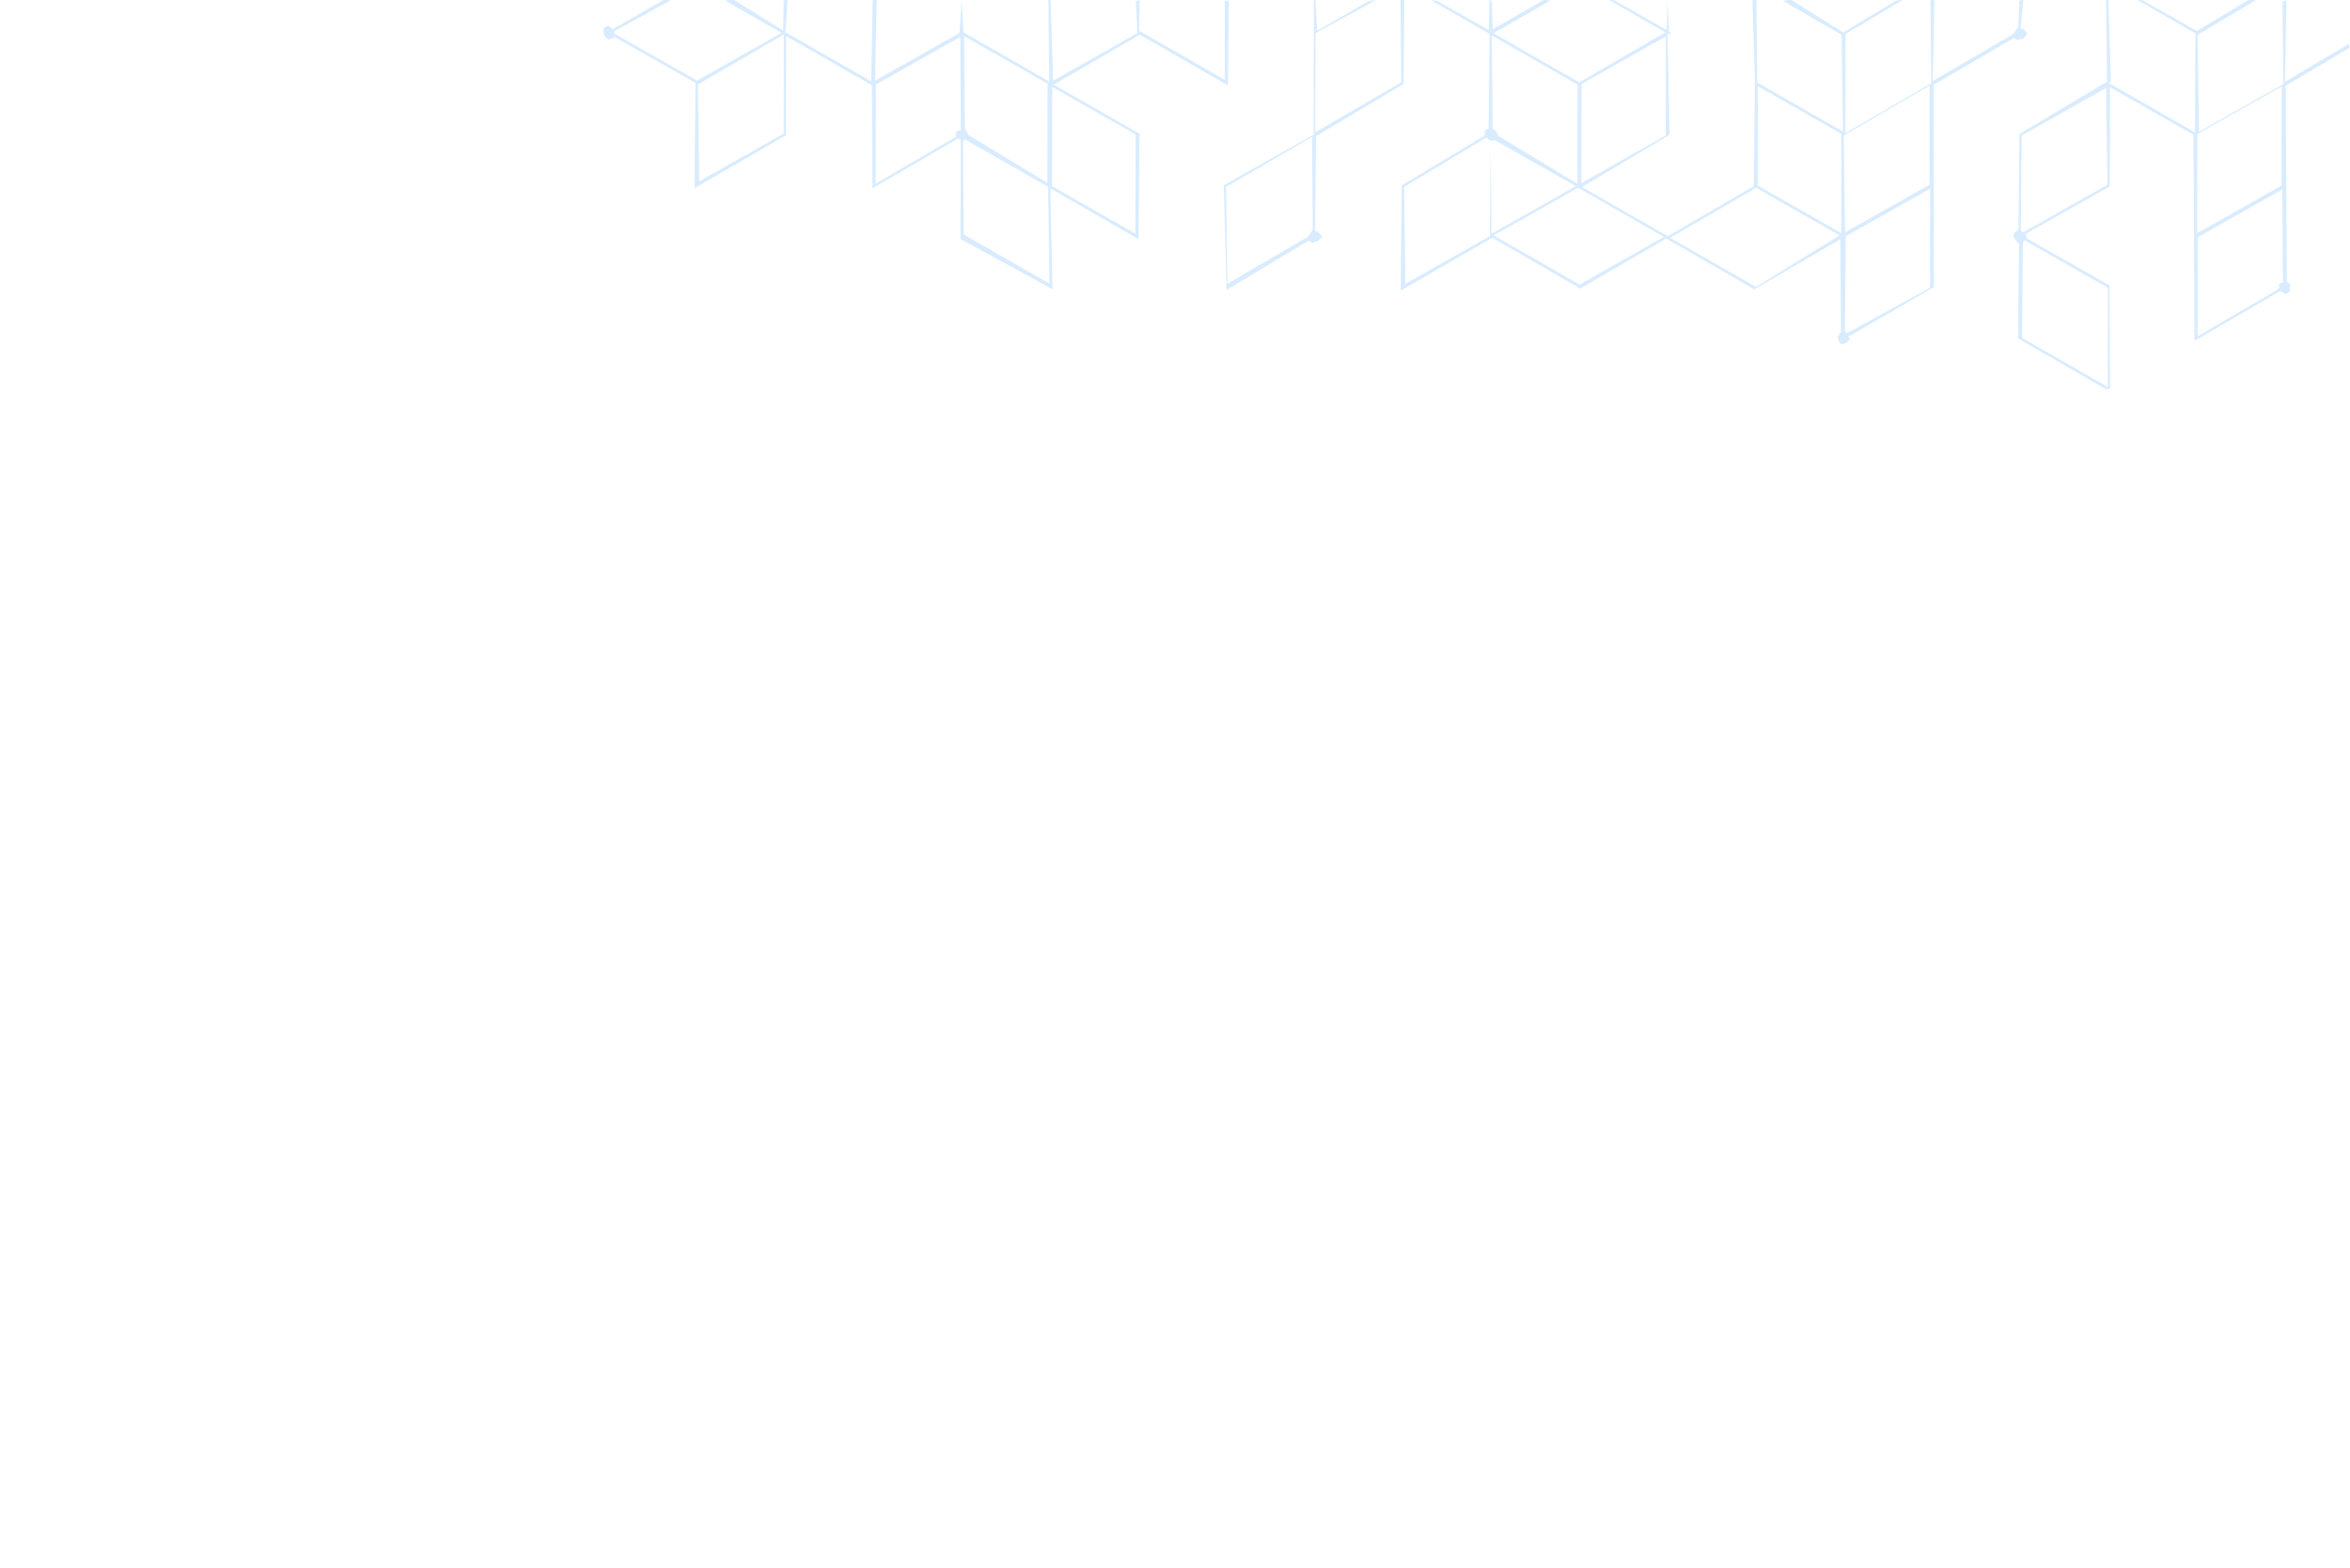
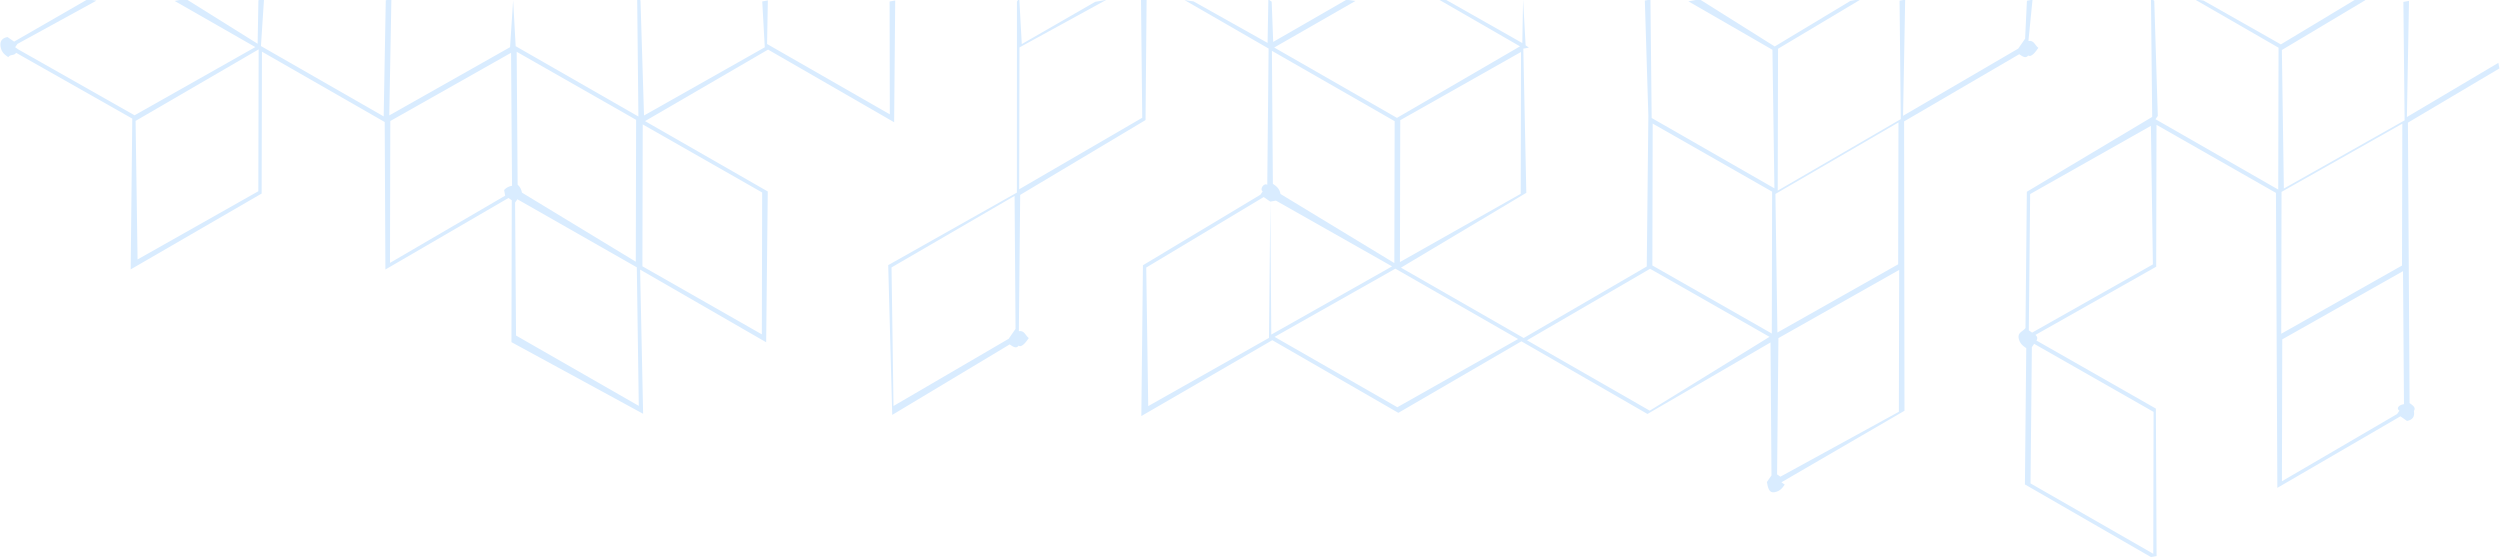
- <svg xmlns="http://www.w3.org/2000/svg" width="100%" height="100%" viewBox="0 0 3125 2084" version="1.1" xml:space="preserve" style="fill-rule:evenodd;clip-rule:evenodd;stroke-linejoin:round;stroke-miterlimit:2;">
-   <g transform="matrix(4.16667,0,0,4.16667,0,0)">
-     <g transform="matrix(511.557,-738.228,-738.228,-511.557,127.835,607)">
-       <g id="OBJECTS">
-         <path d="M0.936,-0.165L0.912,-0.182L0.881,-0.167L0.909,-0.147L0.931,-0.157L0.93,-0.155L0.91,-0.146L0.908,-0.124L0.907,-0.122L0.909,-0.146L0.88,-0.166L0.877,-0.131L0.878,-0.131L0.878,-0.131L0.901,-0.114L0.901,-0.113L0.877,-0.13L0.844,-0.115L0.816,-0.134C0.815,-0.134 0.814,-0.133 0.813,-0.134C0.812,-0.135 0.812,-0.136 0.812,-0.137L0.784,-0.156L0.787,-0.192L0.788,-0.193L0.818,-0.172L0.815,-0.138C0.815,-0.138 0.815,-0.138 0.815,-0.138C0.816,-0.138 0.816,-0.137 0.816,-0.137L0.847,-0.152L0.876,-0.132L0.879,-0.166L0.819,-0.208L0.851,-0.223C0.851,-0.224 0.851,-0.224 0.851,-0.225C0.852,-0.226 0.853,-0.226 0.854,-0.225C0.855,-0.225 0.855,-0.224 0.855,-0.223L0.912,-0.183L0.936,-0.194L0.937,-0.193L0.913,-0.182L0.937,-0.166L0.936,-0.165ZM0.88,-0.167L0.911,-0.182L0.882,-0.202L0.851,-0.187L0.88,-0.167ZM0.816,-0.135L0.844,-0.116L0.875,-0.131L0.847,-0.151L0.816,-0.136C0.816,-0.136 0.816,-0.135 0.816,-0.135ZM0.85,-0.188L0.881,-0.203L0.854,-0.222C0.853,-0.221 0.852,-0.221 0.852,-0.222C0.851,-0.222 0.851,-0.222 0.851,-0.222L0.821,-0.208L0.85,-0.188ZM0.785,-0.157L0.813,-0.138C0.813,-0.138 0.813,-0.138 0.814,-0.138L0.817,-0.172L0.788,-0.192L0.785,-0.157ZM0.883,-0.088L0.875,-0.093C0.874,-0.093 0.873,-0.093 0.872,-0.093C0.872,-0.093 0.872,-0.093 0.872,-0.093L0.842,-0.079L0.866,-0.063L0.865,-0.062L0.841,-0.079L0.809,-0.064L0.838,-0.044L0.86,-0.054L0.858,-0.052L0.838,-0.043L0.837,-0.021L0.835,-0.019L0.837,-0.043L0.809,-0.063L0.806,-0.028L0.83,-0.011L0.829,-0.01L0.806,-0.027L0.806,-0.027L0.775,-0.048L0.743,-0.033L0.74,0.002L0.773,-0.013L0.802,0.008L0.803,0.007L0.803,0.008L0.812,0.015L0.812,0.015L0.803,0.009L0.801,0.031L0.8,0.033L0.802,0.009L0.77,0.024L0.767,0.059L0.788,0.049L0.787,0.051L0.768,0.06L0.776,0.066L0.776,0.067L0.767,0.061L0.765,0.082L0.764,0.084L0.766,0.06L0.738,0.041C0.738,0.042 0.736,0.042 0.736,0.041C0.735,0.041 0.735,0.041 0.735,0.041L0.704,0.055L0.673,0.034L0.707,0.018L0.71,-0.018L0.742,-0.033L0.745,-0.069L0.777,-0.084L0.75,-0.103C0.749,-0.103 0.748,-0.103 0.748,-0.103C0.747,-0.104 0.746,-0.105 0.747,-0.106C0.748,-0.107 0.749,-0.107 0.75,-0.107C0.75,-0.107 0.75,-0.107 0.75,-0.106L0.782,-0.121L0.841,-0.08L0.871,-0.094C0.871,-0.095 0.871,-0.096 0.872,-0.096C0.872,-0.097 0.874,-0.097 0.875,-0.097C0.875,-0.096 0.876,-0.095 0.875,-0.094L0.884,-0.089L0.883,-0.088ZM0.77,0.023L0.801,0.008L0.772,-0.012L0.741,0.003L0.77,0.023ZM0.738,0.037C0.738,0.037 0.738,0.037 0.738,0.037C0.739,0.038 0.739,0.039 0.739,0.04L0.766,0.059L0.769,0.024L0.74,0.004L0.738,0.037ZM0.776,-0.049L0.805,-0.029L0.808,-0.063L0.779,-0.083L0.776,-0.049ZM0.808,-0.064L0.84,-0.079L0.811,-0.099L0.78,-0.084L0.808,-0.064ZM0.735,0.038C0.736,0.037 0.736,0.037 0.736,0.037L0.739,0.004L0.708,0.019L0.735,0.038ZM0.704,0.054L0.735,0.04C0.735,0.039 0.735,0.039 0.735,0.038L0.707,0.019L0.676,0.034L0.704,0.054ZM0.743,-0.034L0.775,-0.049L0.778,-0.083L0.746,-0.069L0.743,-0.034ZM0.739,0.003L0.742,-0.032L0.711,-0.017L0.708,0.018L0.739,0.003ZM0.751,-0.104L0.779,-0.085L0.81,-0.1L0.781,-0.12L0.751,-0.105C0.751,-0.105 0.751,-0.105 0.751,-0.104ZM0.758,0.093L0.734,0.076L0.702,0.091L0.731,0.111L0.753,0.1L0.751,0.102L0.732,0.111L0.741,0.118L0.74,0.118L0.701,0.091L0.668,0.107L0.638,0.085L0.669,0.071C0.669,0.07 0.669,0.069 0.67,0.069C0.67,0.068 0.672,0.068 0.673,0.068C0.673,0.069 0.674,0.07 0.673,0.071L0.701,0.09L0.734,0.075L0.759,0.092L0.758,0.093ZM0.668,0.106L0.7,0.091L0.673,0.072C0.672,0.072 0.671,0.072 0.67,0.072C0.67,0.072 0.67,0.072 0.67,0.072L0.64,0.086L0.668,0.106ZM0.722,0.144L0.699,0.128L0.696,0.163L0.705,0.169L0.704,0.17L0.695,0.163L0.664,0.178L0.687,0.195L0.687,0.196L0.663,0.179L0.66,0.214L0.669,0.221L0.669,0.221L0.659,0.215L0.628,0.23L0.652,0.246L0.651,0.247L0.627,0.231L0.624,0.266L0.634,0.272L0.633,0.273L0.624,0.267L0.623,0.288L0.621,0.29L0.623,0.267L0.592,0.282L0.589,0.315C0.589,0.315 0.589,0.315 0.589,0.316C0.59,0.316 0.59,0.316 0.59,0.316L0.61,0.306L0.609,0.308L0.59,0.317C0.59,0.317 0.59,0.318 0.59,0.319C0.589,0.32 0.588,0.32 0.587,0.319C0.586,0.318 0.586,0.317 0.586,0.316C0.587,0.316 0.587,0.315 0.588,0.315L0.591,0.282L0.56,0.261L0.594,0.245L0.623,0.265L0.626,0.23L0.596,0.209L0.628,0.194C0.628,0.194 0.628,0.193 0.628,0.193L0.599,0.173L0.603,0.136L0.632,0.157L0.635,0.121L0.666,0.142L0.663,0.177L0.695,0.162L0.698,0.126L0.723,0.143L0.722,0.144ZM0.633,0.159L0.631,0.192C0.631,0.192 0.631,0.192 0.631,0.192C0.632,0.193 0.632,0.194 0.632,0.194L0.659,0.213L0.662,0.179L0.633,0.159ZM0.627,0.229L0.658,0.214L0.631,0.195C0.63,0.196 0.629,0.196 0.629,0.196C0.628,0.195 0.628,0.195 0.628,0.195L0.598,0.209L0.627,0.229ZM0.591,0.281L0.623,0.266L0.594,0.246L0.563,0.261L0.591,0.281ZM0.633,0.157L0.662,0.177L0.665,0.143L0.636,0.123L0.633,0.157ZM0.601,0.173L0.628,0.192C0.629,0.192 0.629,0.192 0.629,0.192L0.632,0.158L0.604,0.138L0.601,0.173Z" style="fill:rgb(217,236,255);fill-rule:nonzero;" />
+ <svg xmlns="http://www.w3.org/2000/svg" width="100%" height="100%" viewBox="0 0 2323 519" version="1.1" xml:space="preserve" style="fill-rule:evenodd;clip-rule:evenodd;stroke-linejoin:round;stroke-miterlimit:2;">
+   <g transform="matrix(4.16667,0,0,4.16667,-802.025,4.73695e-13)">
+     <g id="OBJECTS">
+       <clipPath id="_clip1">
+         <rect x="-0" y="-0" width="750" height="142.24" />
+       </clipPath>
+       <g clip-path="url(#_clip1)">
+         <g transform="matrix(511.557,-738.228,-738.228,-511.557,127.835,607)">
+           <path d="M0.936,-0.165L0.912,-0.182L0.881,-0.167L0.909,-0.147L0.931,-0.157L0.93,-0.155L0.91,-0.146L0.908,-0.124L0.907,-0.122L0.909,-0.146L0.88,-0.166L0.877,-0.131L0.878,-0.131L0.878,-0.131L0.901,-0.114L0.901,-0.113L0.877,-0.13L0.844,-0.115L0.816,-0.134C0.815,-0.134 0.814,-0.133 0.813,-0.134C0.812,-0.135 0.812,-0.136 0.812,-0.137L0.784,-0.156L0.787,-0.192L0.788,-0.193L0.818,-0.172L0.815,-0.138C0.815,-0.138 0.815,-0.138 0.815,-0.138C0.816,-0.138 0.816,-0.137 0.816,-0.137L0.847,-0.152L0.876,-0.132L0.879,-0.166L0.819,-0.208L0.851,-0.223C0.851,-0.224 0.851,-0.224 0.851,-0.225C0.852,-0.226 0.853,-0.226 0.854,-0.225C0.855,-0.225 0.855,-0.224 0.855,-0.223L0.912,-0.183L0.936,-0.194L0.937,-0.193L0.913,-0.182L0.937,-0.166L0.936,-0.165ZM0.88,-0.167L0.911,-0.182L0.882,-0.202L0.851,-0.187L0.88,-0.167ZM0.816,-0.135L0.844,-0.116L0.875,-0.131L0.847,-0.151L0.816,-0.136C0.816,-0.136 0.816,-0.135 0.816,-0.135ZM0.85,-0.188L0.881,-0.203L0.854,-0.222C0.853,-0.221 0.852,-0.221 0.852,-0.222C0.851,-0.222 0.851,-0.222 0.851,-0.222L0.821,-0.208L0.85,-0.188ZM0.785,-0.157L0.813,-0.138C0.813,-0.138 0.813,-0.138 0.814,-0.138L0.817,-0.172L0.788,-0.192L0.785,-0.157ZM0.883,-0.088L0.875,-0.093C0.874,-0.093 0.873,-0.093 0.872,-0.093C0.872,-0.093 0.872,-0.093 0.872,-0.093L0.842,-0.079L0.866,-0.063L0.865,-0.062L0.841,-0.079L0.809,-0.064L0.838,-0.044L0.86,-0.054L0.858,-0.052L0.838,-0.043L0.837,-0.021L0.835,-0.019L0.837,-0.043L0.809,-0.063L0.806,-0.028L0.83,-0.011L0.829,-0.01L0.806,-0.027L0.806,-0.027L0.775,-0.048L0.743,-0.033L0.74,0.002L0.773,-0.013L0.802,0.008L0.803,0.007L0.803,0.008L0.812,0.015L0.812,0.015L0.803,0.009L0.801,0.031L0.8,0.033L0.802,0.009L0.77,0.024L0.767,0.059L0.788,0.049L0.787,0.051L0.768,0.06L0.776,0.066L0.776,0.067L0.767,0.061L0.765,0.082L0.764,0.084L0.766,0.06L0.738,0.041C0.738,0.042 0.736,0.042 0.736,0.041C0.735,0.041 0.735,0.041 0.735,0.041L0.704,0.055L0.673,0.034L0.707,0.018L0.71,-0.018L0.742,-0.033L0.745,-0.069L0.777,-0.084L0.75,-0.103C0.749,-0.103 0.748,-0.103 0.748,-0.103C0.747,-0.104 0.746,-0.105 0.747,-0.106C0.748,-0.107 0.749,-0.107 0.75,-0.107C0.75,-0.107 0.75,-0.107 0.75,-0.106L0.782,-0.121L0.841,-0.08L0.871,-0.094C0.871,-0.095 0.871,-0.096 0.872,-0.096C0.872,-0.097 0.874,-0.097 0.875,-0.097C0.875,-0.096 0.876,-0.095 0.875,-0.094L0.884,-0.089L0.883,-0.088ZM0.77,0.023L0.801,0.008L0.772,-0.012L0.741,0.003L0.77,0.023ZM0.738,0.037C0.738,0.037 0.738,0.037 0.738,0.037C0.739,0.038 0.739,0.039 0.739,0.04L0.766,0.059L0.769,0.024L0.74,0.004L0.738,0.037ZM0.776,-0.049L0.805,-0.029L0.808,-0.063L0.779,-0.083L0.776,-0.049ZM0.808,-0.064L0.84,-0.079L0.811,-0.099L0.78,-0.084L0.808,-0.064ZM0.735,0.038C0.736,0.037 0.736,0.037 0.736,0.037L0.739,0.004L0.708,0.019L0.735,0.038ZM0.704,0.054L0.735,0.04C0.735,0.039 0.735,0.039 0.735,0.038L0.707,0.019L0.676,0.034L0.704,0.054ZM0.743,-0.034L0.775,-0.049L0.778,-0.083L0.746,-0.069L0.743,-0.034ZM0.739,0.003L0.742,-0.032L0.711,-0.017L0.708,0.018L0.739,0.003ZM0.751,-0.104L0.779,-0.085L0.81,-0.1L0.781,-0.12L0.751,-0.105C0.751,-0.105 0.751,-0.105 0.751,-0.104ZM0.758,0.093L0.734,0.076L0.702,0.091L0.731,0.111L0.753,0.1L0.751,0.102L0.732,0.111L0.741,0.118L0.74,0.118L0.701,0.091L0.668,0.107L0.638,0.085L0.669,0.071C0.669,0.07 0.669,0.069 0.67,0.069C0.67,0.068 0.672,0.068 0.673,0.068C0.673,0.069 0.674,0.07 0.673,0.071L0.701,0.09L0.734,0.075L0.759,0.092L0.758,0.093ZM0.668,0.106L0.7,0.091L0.673,0.072C0.672,0.072 0.671,0.072 0.67,0.072C0.67,0.072 0.67,0.072 0.67,0.072L0.64,0.086L0.668,0.106ZM0.722,0.144L0.699,0.128L0.696,0.163L0.705,0.169L0.704,0.17L0.695,0.163L0.664,0.178L0.687,0.195L0.687,0.196L0.663,0.179L0.66,0.214L0.669,0.221L0.669,0.221L0.659,0.215L0.628,0.23L0.652,0.246L0.651,0.247L0.627,0.231L0.624,0.266L0.634,0.272L0.633,0.273L0.624,0.267L0.623,0.288L0.621,0.29L0.623,0.267L0.592,0.282L0.589,0.315C0.589,0.315 0.589,0.315 0.589,0.316C0.59,0.316 0.59,0.316 0.59,0.316L0.61,0.306L0.609,0.308L0.59,0.317C0.59,0.317 0.59,0.318 0.59,0.319C0.589,0.32 0.588,0.32 0.587,0.319C0.586,0.318 0.586,0.317 0.586,0.316C0.587,0.316 0.587,0.315 0.588,0.315L0.591,0.282L0.56,0.261L0.594,0.245L0.623,0.265L0.626,0.23L0.596,0.209L0.628,0.194C0.628,0.194 0.628,0.193 0.628,0.193L0.599,0.173L0.603,0.136L0.632,0.157L0.635,0.121L0.666,0.142L0.663,0.177L0.695,0.162L0.698,0.126L0.723,0.143L0.722,0.144ZM0.633,0.159L0.631,0.192C0.631,0.192 0.631,0.192 0.631,0.192C0.632,0.193 0.632,0.194 0.632,0.194L0.659,0.213L0.662,0.179L0.633,0.159ZM0.627,0.229L0.658,0.214L0.631,0.195C0.63,0.196 0.629,0.196 0.629,0.196C0.628,0.195 0.628,0.195 0.628,0.195L0.598,0.209L0.627,0.229ZM0.591,0.281L0.623,0.266L0.594,0.246L0.563,0.261L0.591,0.281ZM0.633,0.157L0.662,0.177L0.665,0.143L0.636,0.123L0.633,0.157ZM0.601,0.173L0.628,0.192C0.629,0.192 0.629,0.192 0.629,0.192L0.632,0.158L0.604,0.138L0.601,0.173Z" style="fill:rgb(217,236,255);fill-rule:nonzero;" />
+         </g>
      </g>
    </g>
  </g>
</svg>
